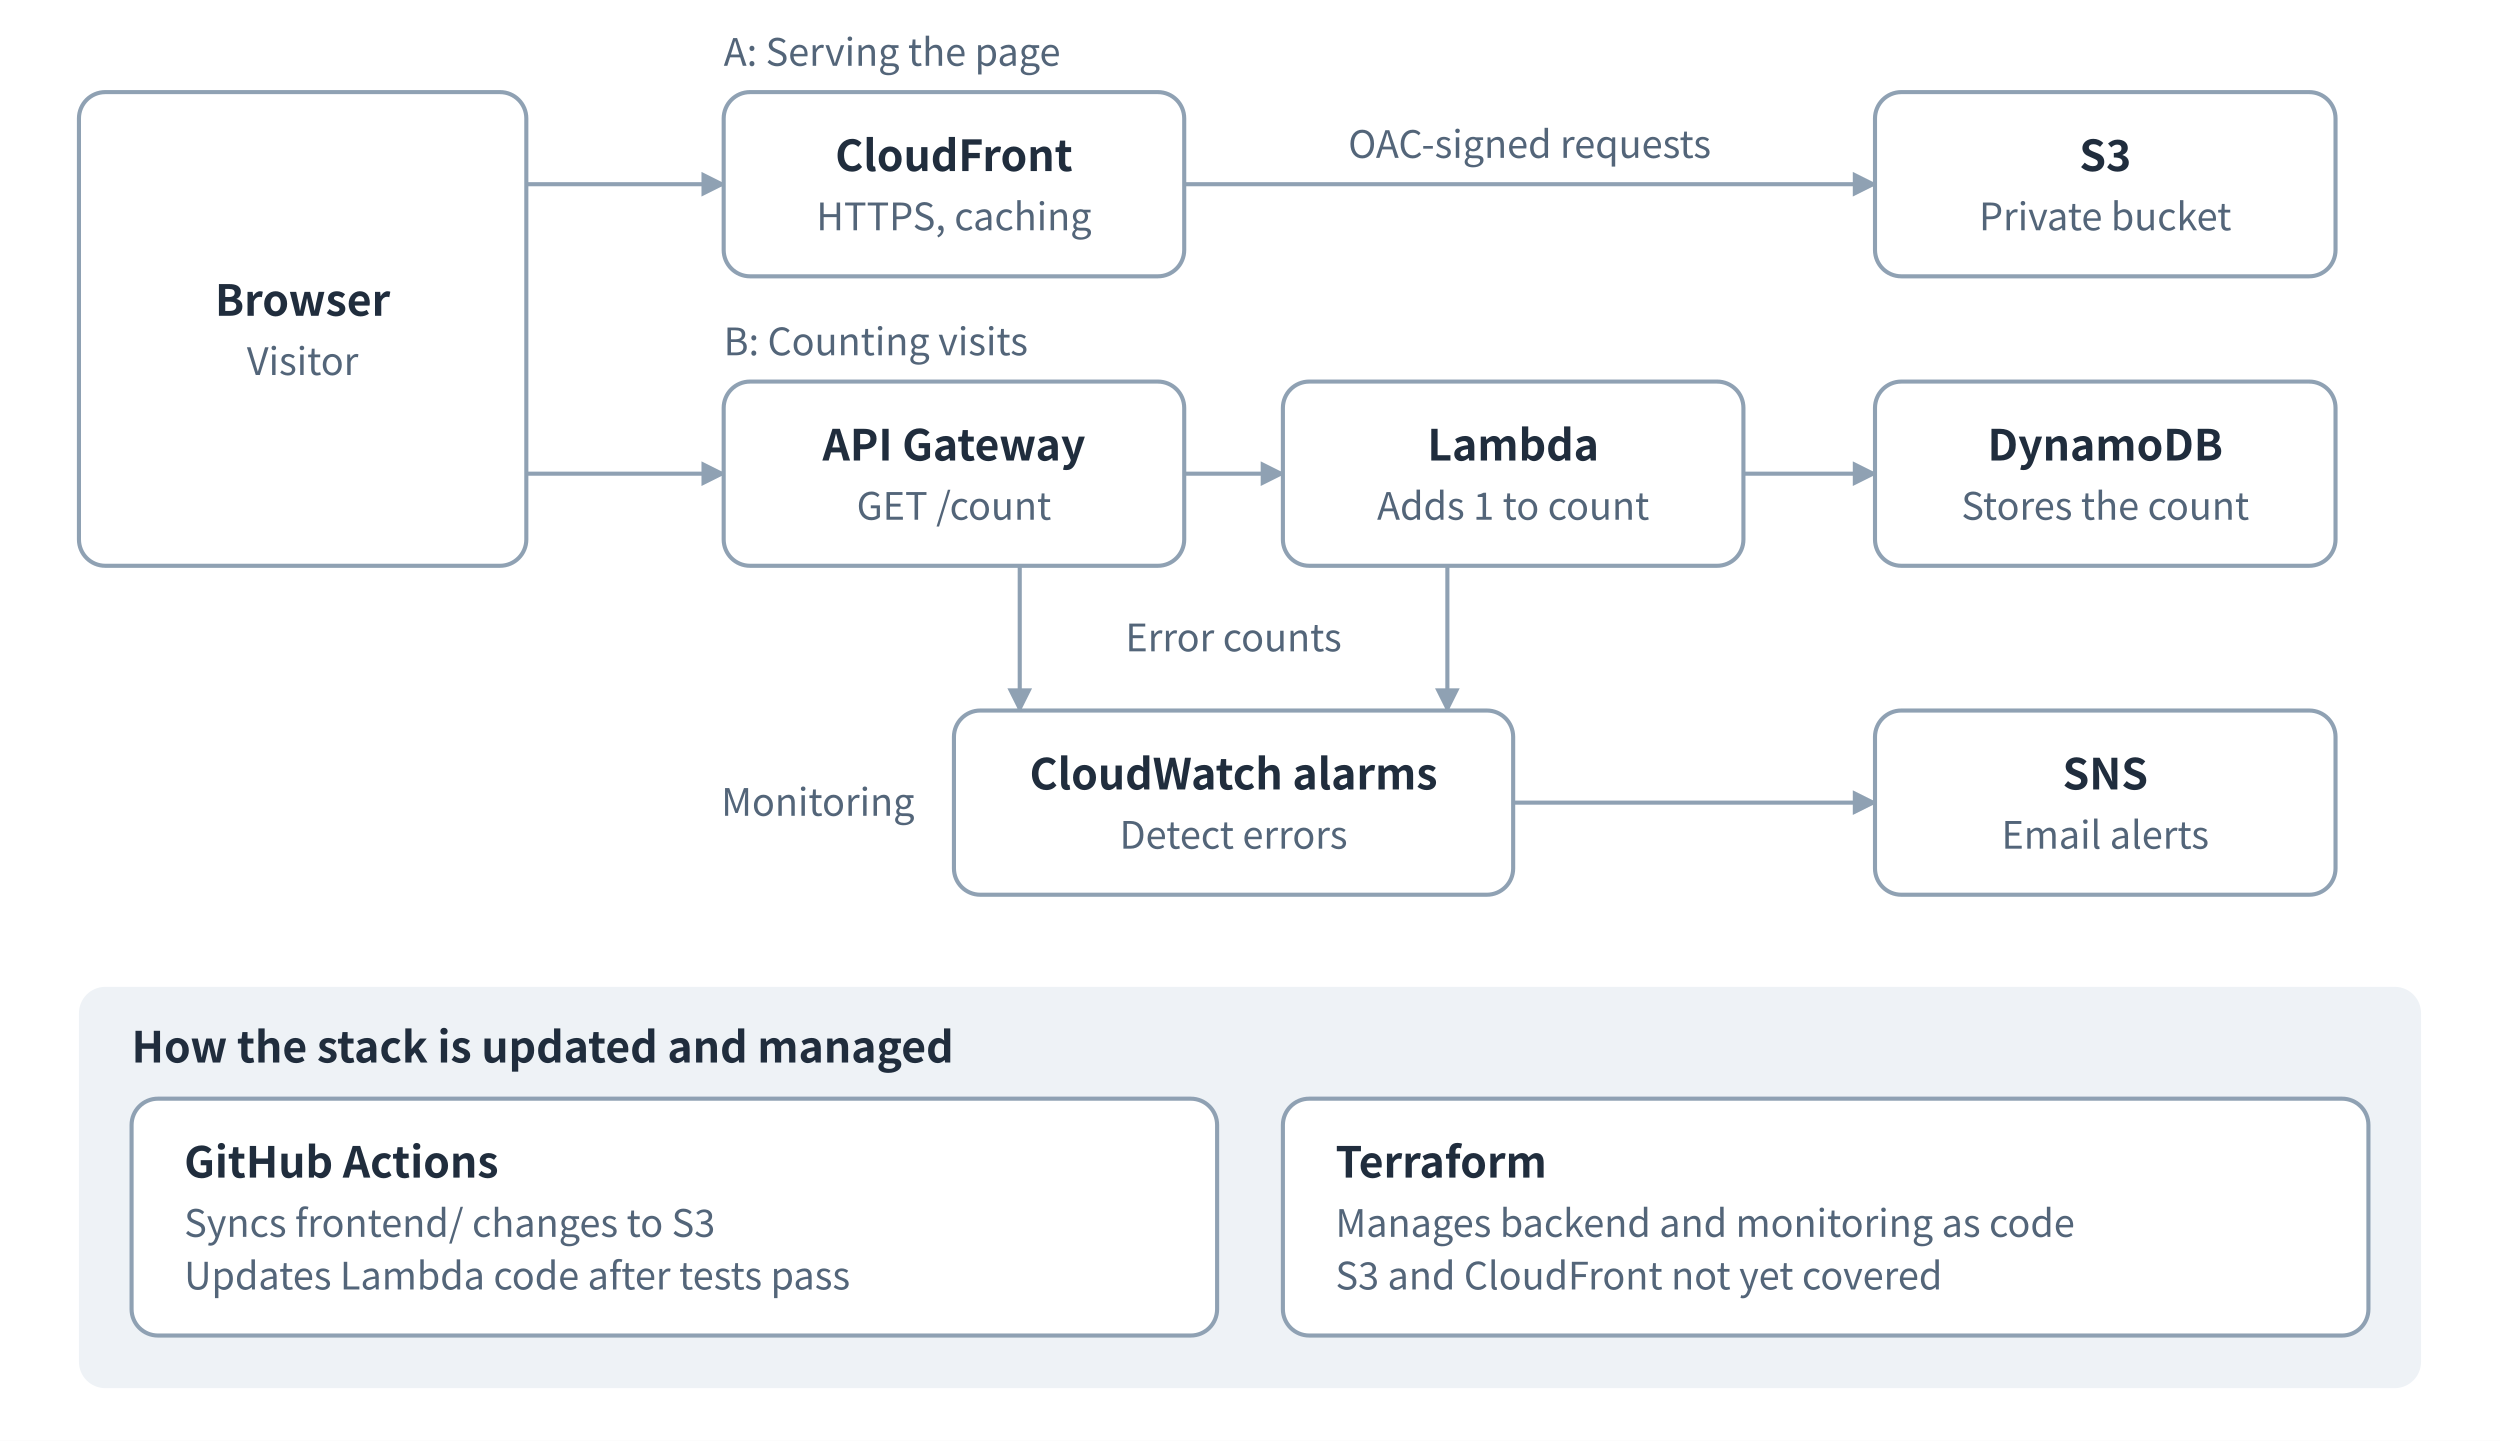
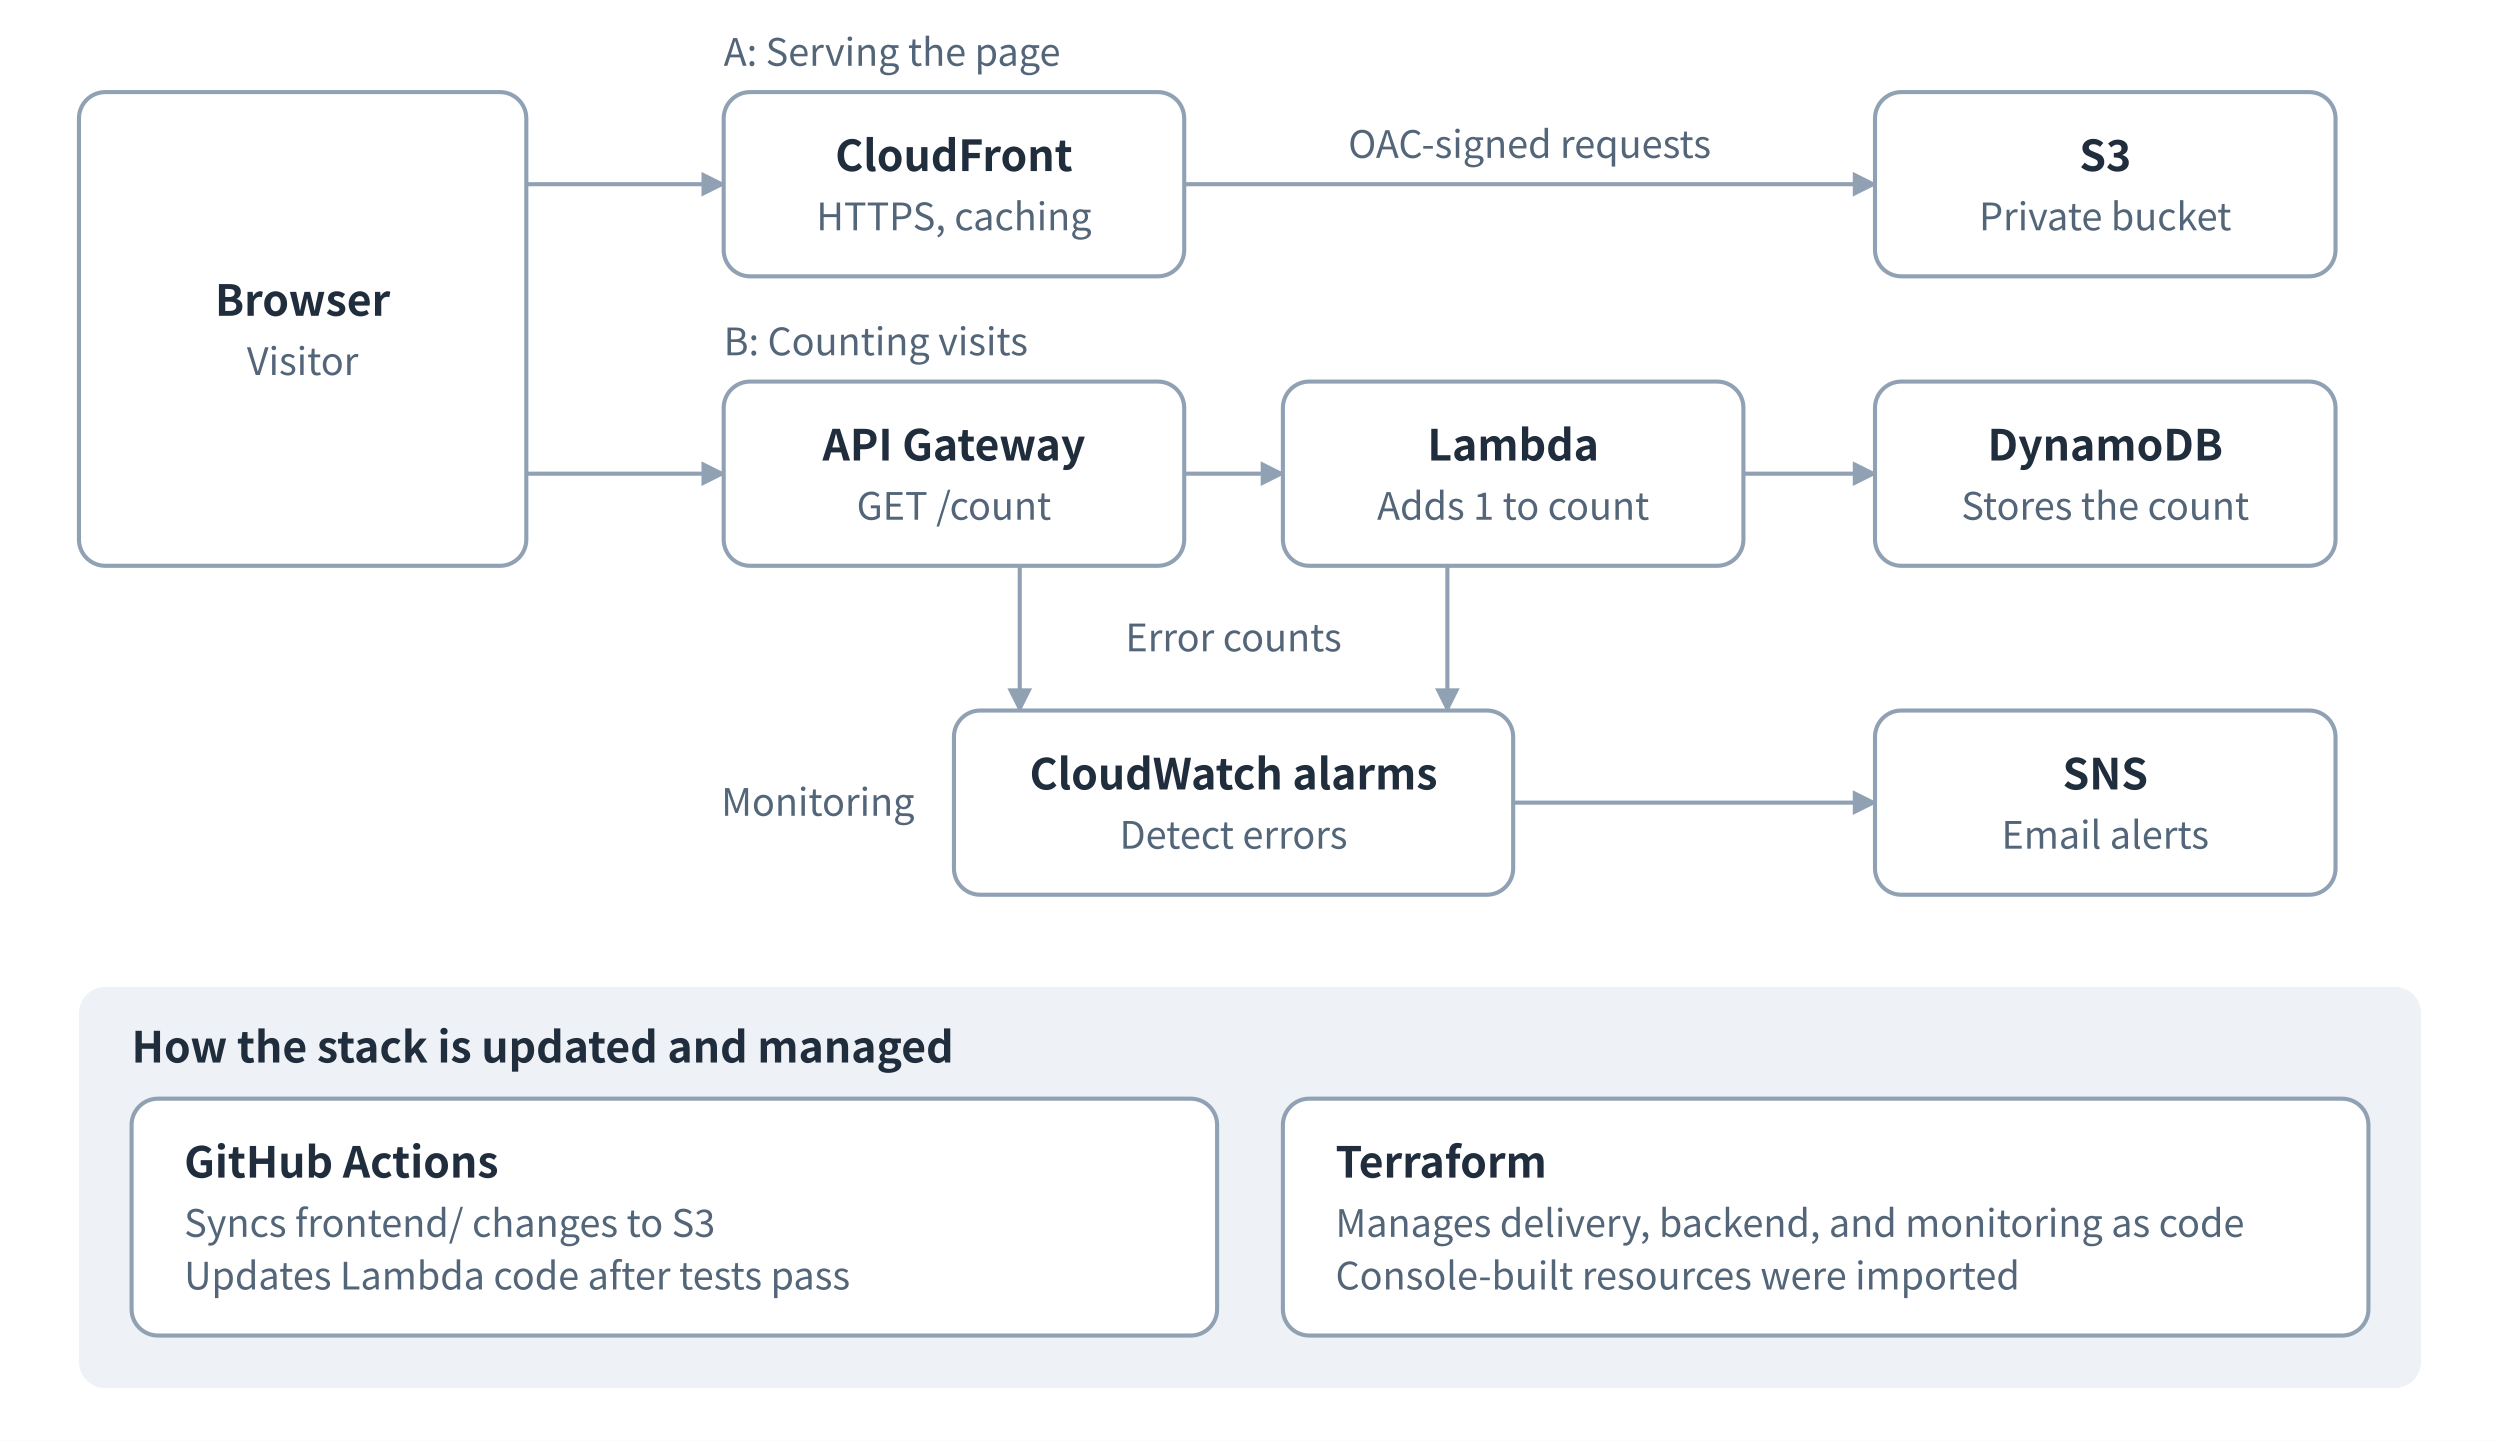
<svg xmlns="http://www.w3.org/2000/svg" viewBox="0 40 760 438" role="img" aria-label="Architecture: pages come from CloudFront, the count comes from the API" font-family="system-ui,-apple-system,'Segoe UI','Noto Sans CJK JP','Hiragino Sans','Yu Gothic',Meiryo,sans-serif" font-size="13">
  <rect x="0" y="40" width="760" height="438" fill="#ffffff" />
  <defs>
    <marker id="arrow" viewBox="0 0 10 10" refX="9" refY="5" markerWidth="6" markerHeight="6" orient="auto-start-reverse">
      <path d="M0 0L10 5L0 10z" fill="#8fa1b3" />
    </marker>
  </defs>
  <g fill="none" stroke="#8fa1b3" stroke-width="1.25">
    <path d="M160 96H220" marker-end="url(#arrow)" />
    <path d="M360 96H570" marker-end="url(#arrow)" />
    <path d="M160 184H220" marker-end="url(#arrow)" />
    <path d="M360 184H390" marker-end="url(#arrow)" />
    <path d="M530 184H570" marker-end="url(#arrow)" />
    <path d="M310 212V256" marker-end="url(#arrow)" />
    <path d="M440 212V256" marker-end="url(#arrow)" />
    <path d="M460 284H570" marker-end="url(#arrow)" />
  </g>
  <text x="220" y="60" text-anchor="start" font-size="11.5" fill="#536579">A: Serving the page</text>
  <text x="220" y="148" text-anchor="start" font-size="11.5" fill="#536579">B: Counting visits</text>
  <text x="278" y="288" text-anchor="end" font-size="11.5" fill="#536579">Monitoring</text>
  <rect x="24" y="68" width="136" height="144" rx="8" fill="#ffffff" stroke="#8fa1b3" stroke-width="1.25" />
  <text x="92.0" y="136.0" text-anchor="middle" font-weight="600" fill="#202d3d">Browser</text>
  <text x="92.0" y="154.0" text-anchor="middle" font-size="11.5" fill="#536579">Visitor</text>
  <rect x="220" y="68" width="140" height="56" rx="8" fill="#ffffff" stroke="#8fa1b3" stroke-width="1.25" />
  <text x="290.0" y="92.0" text-anchor="middle" font-weight="600" fill="#202d3d">CloudFront</text>
  <text x="290.0" y="110.0" text-anchor="middle" font-size="11.5" fill="#536579">HTTPS, caching</text>
  <rect x="570" y="68" width="140" height="56" rx="8" fill="#ffffff" stroke="#8fa1b3" stroke-width="1.25" />
  <text x="640.0" y="92.0" text-anchor="middle" font-weight="600" fill="#202d3d">S3</text>
  <text x="640.0" y="110.0" text-anchor="middle" font-size="11.5" fill="#536579">Private bucket</text>
  <text x="465" y="88" text-anchor="middle" font-size="11.5" fill="#536579">OAC-signed requests</text>
  <rect x="220" y="156" width="140" height="56" rx="8" fill="#ffffff" stroke="#8fa1b3" stroke-width="1.25" />
  <text x="290.0" y="180.0" text-anchor="middle" font-weight="600" fill="#202d3d">API Gateway</text>
  <text x="290.0" y="198.0" text-anchor="middle" font-size="11.5" fill="#536579">GET /count</text>
  <rect x="390" y="156" width="140" height="56" rx="8" fill="#ffffff" stroke="#8fa1b3" stroke-width="1.25" />
  <text x="460.0" y="180.0" text-anchor="middle" font-weight="600" fill="#202d3d">Lambda</text>
  <text x="460.0" y="198.0" text-anchor="middle" font-size="11.5" fill="#536579">Adds 1 to count</text>
  <rect x="570" y="156" width="140" height="56" rx="8" fill="#ffffff" stroke="#8fa1b3" stroke-width="1.25" />
  <text x="640.0" y="180.0" text-anchor="middle" font-weight="600" fill="#202d3d">DynamoDB</text>
  <text x="640.0" y="198.0" text-anchor="middle" font-size="11.5" fill="#536579">Stores the count</text>
  <text x="375" y="238" text-anchor="middle" font-size="11.5" fill="#536579">Error counts</text>
  <rect x="290" y="256" width="170" height="56" rx="8" fill="#ffffff" stroke="#8fa1b3" stroke-width="1.25" />
  <text x="375.0" y="280.0" text-anchor="middle" font-weight="600" fill="#202d3d">CloudWatch alarms</text>
  <text x="375.0" y="298.0" text-anchor="middle" font-size="11.5" fill="#536579">Detect errors</text>
  <rect x="570" y="256" width="140" height="56" rx="8" fill="#ffffff" stroke="#8fa1b3" stroke-width="1.25" />
  <text x="640.0" y="280.0" text-anchor="middle" font-weight="600" fill="#202d3d">SNS</text>
  <text x="640.0" y="298.0" text-anchor="middle" font-size="11.5" fill="#536579">Email alerts</text>
  <rect x="24" y="340" width="712" height="122" rx="8" fill="#eef2f6" />
  <text x="40" y="363" font-weight="600" fill="#202d3d">How the stack is updated and managed</text>
  <rect x="40" y="374" width="330" height="72" rx="8" fill="#ffffff" stroke="#8fa1b3" stroke-width="1.25" />
  <text x="56" y="398" font-weight="600" fill="#202d3d">GitHub Actions</text>
  <text x="56" y="416" text-anchor="start" font-size="11.5" fill="#536579">Syncs frontend/ changes to S3</text>
  <text x="56" y="432" text-anchor="start" font-size="11.5" fill="#536579">Updates Lambda code after tests pass</text>
  <rect x="390" y="374" width="330" height="72" rx="8" fill="#ffffff" stroke="#8fa1b3" stroke-width="1.25" />
  <text x="406" y="398" font-weight="600" fill="#202d3d">Terraform</text>
-   <text x="406" y="416" text-anchor="start" font-size="11.5" fill="#536579">Manages backend and monitoring as code</text>
-   <text x="406" y="432" text-anchor="start" font-size="11.5" fill="#536579">S3 and CloudFront not yet covered</text>
+   <text x="406" y="416" text-anchor="start" font-size="11.5" fill="#536579">Manages delivery, backend, and monitoring as code</text>
+   <text x="406" y="432" text-anchor="start" font-size="11.5" fill="#536579">Console-built resources were imported</text>
</svg>
